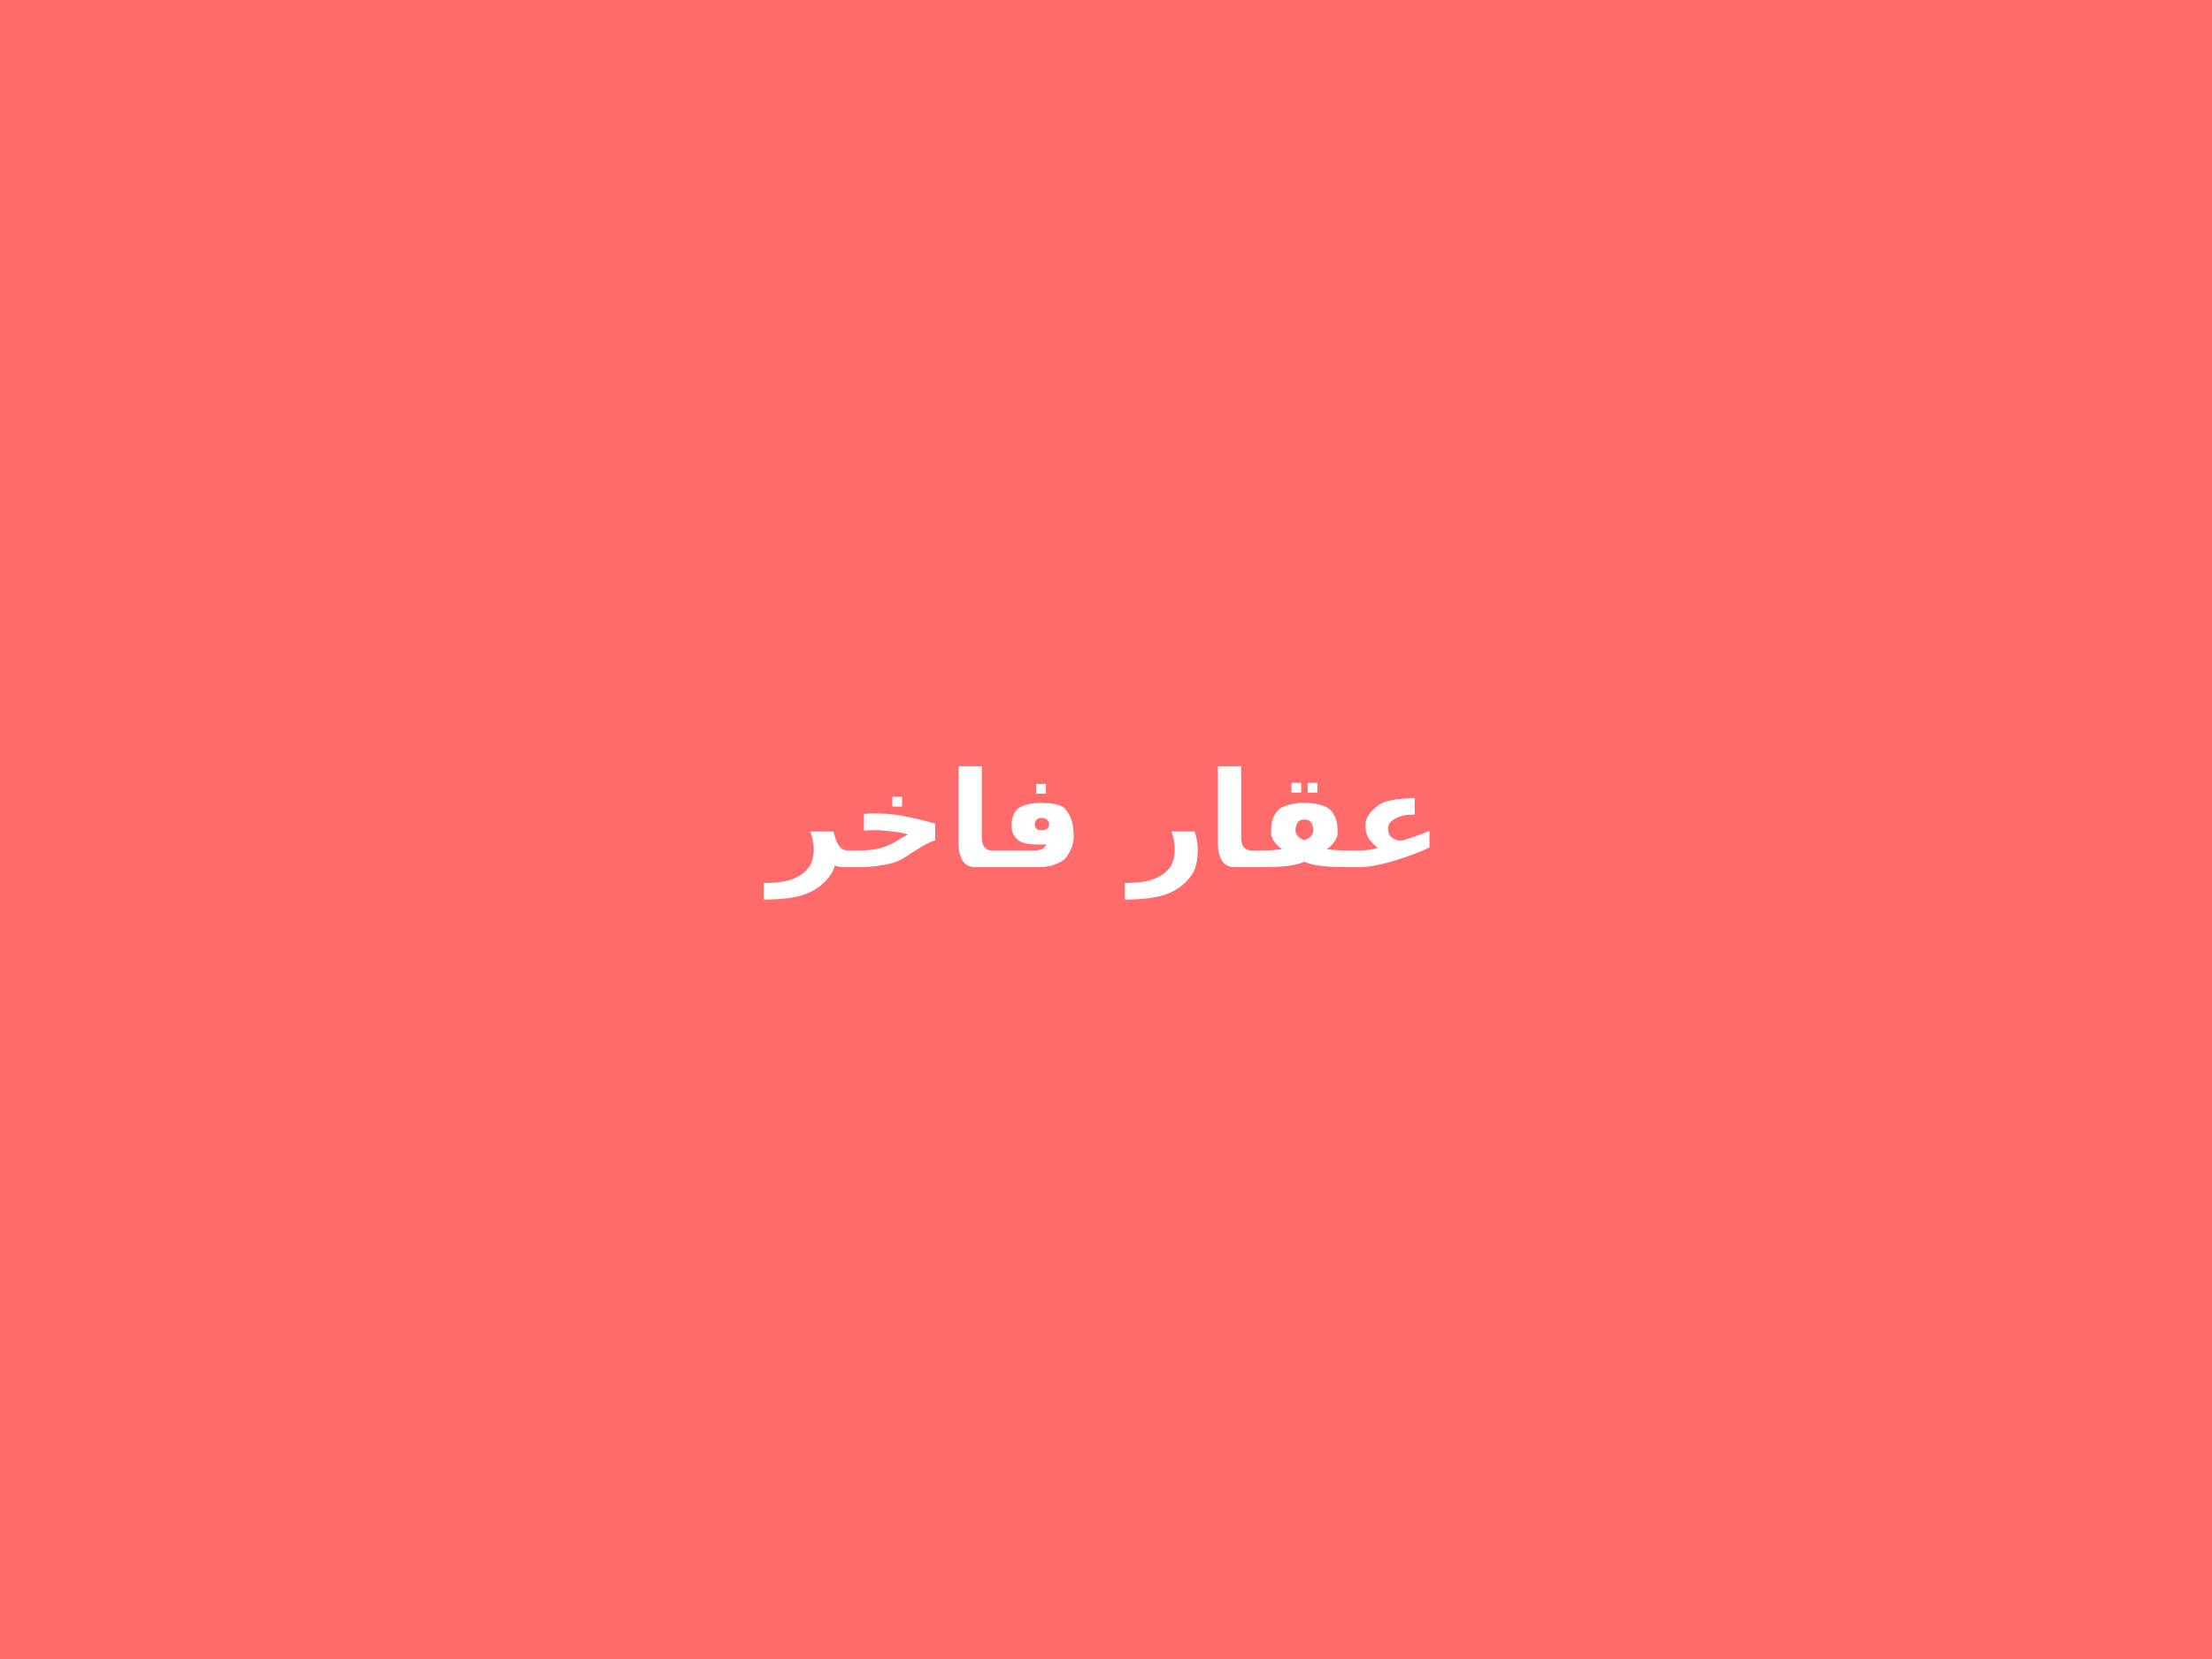
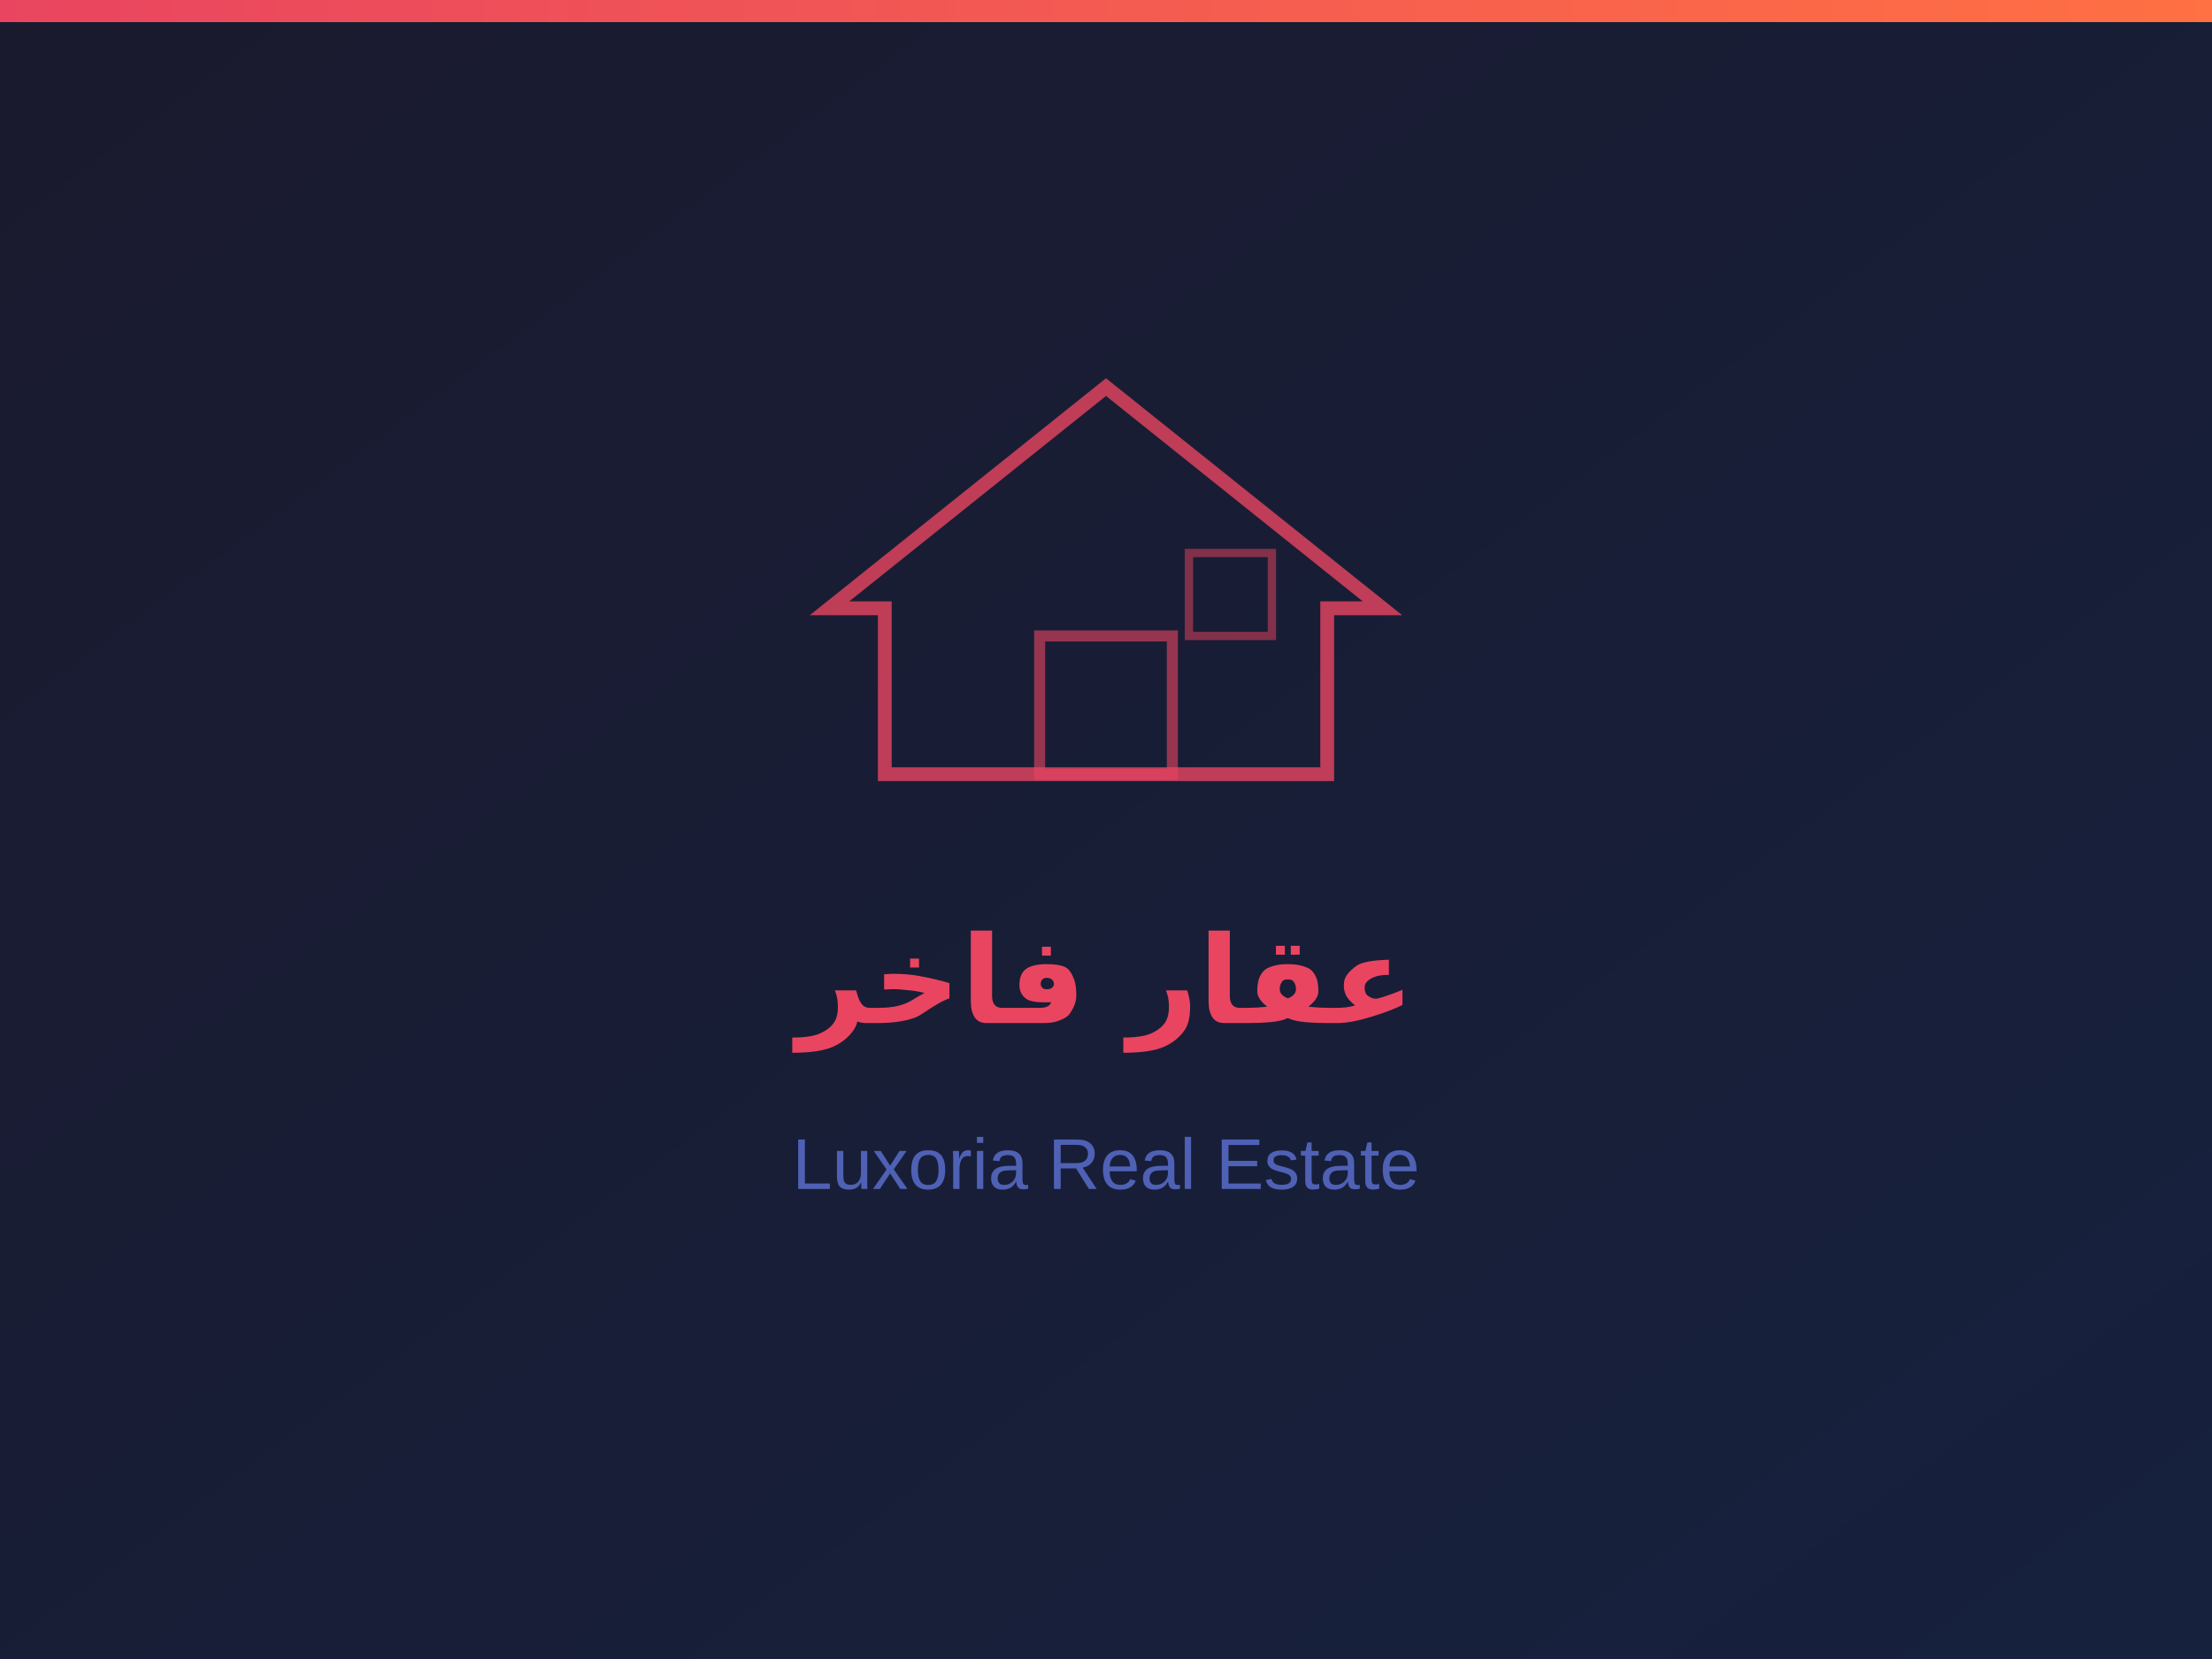
<svg xmlns="http://www.w3.org/2000/svg" width="400" height="300">
-   <rect width="400" height="300" fill="#FF6B6B" />
-   <text x="200" y="150" font-family="Arial, sans-serif" font-size="24" font-weight="bold" fill="#FFFFFF" text-anchor="middle" dominant-baseline="middle">عقار فاخر</text>
+   <defs>
+     <linearGradient id="bg" x1="0%" y1="0%" x2="100%" y2="100%">
+       <stop offset="0%" style="stop-color:#1a1a2e" />
+       <stop offset="100%" style="stop-color:#16213e" />
+     </linearGradient>
+     <linearGradient id="accent" x1="0%" y1="0%" x2="100%" y2="0%">
+       <stop offset="0%" style="stop-color:#e94560" />
+       <stop offset="100%" style="stop-color:#ff7043" />
+     </linearGradient>
+   </defs>
+   <rect width="400" height="300" fill="url(#bg)" />
+   <rect x="0" y="0" width="400" height="4" fill="url(#accent)" />
+   <g transform="translate(200,110)">
+     <polygon points="0,-40 50,0 40,0 40,30 -40,30 -40,0 -50,0" fill="none" stroke="#e94560" stroke-width="2.5" opacity="0.8" />
+     <rect x="-12" y="5" width="24" height="25" fill="none" stroke="#e94560" stroke-width="2" opacity="0.6" />
+     <rect x="15" y="-10" width="15" height="15" fill="none" stroke="#e94560" stroke-width="1.5" opacity="0.5" />
+   </g>
+   <text x="200" y="185" font-family="Tajawal, Arial, sans-serif" font-size="22" font-weight="bold" fill="#e94560" text-anchor="middle">عقار فاخر</text>
+   <text x="200" y="215" font-family="Tajawal, Arial, sans-serif" font-size="13" fill="#667eea" text-anchor="middle" opacity="0.7">Luxoria Real Estate</text>
</svg>
